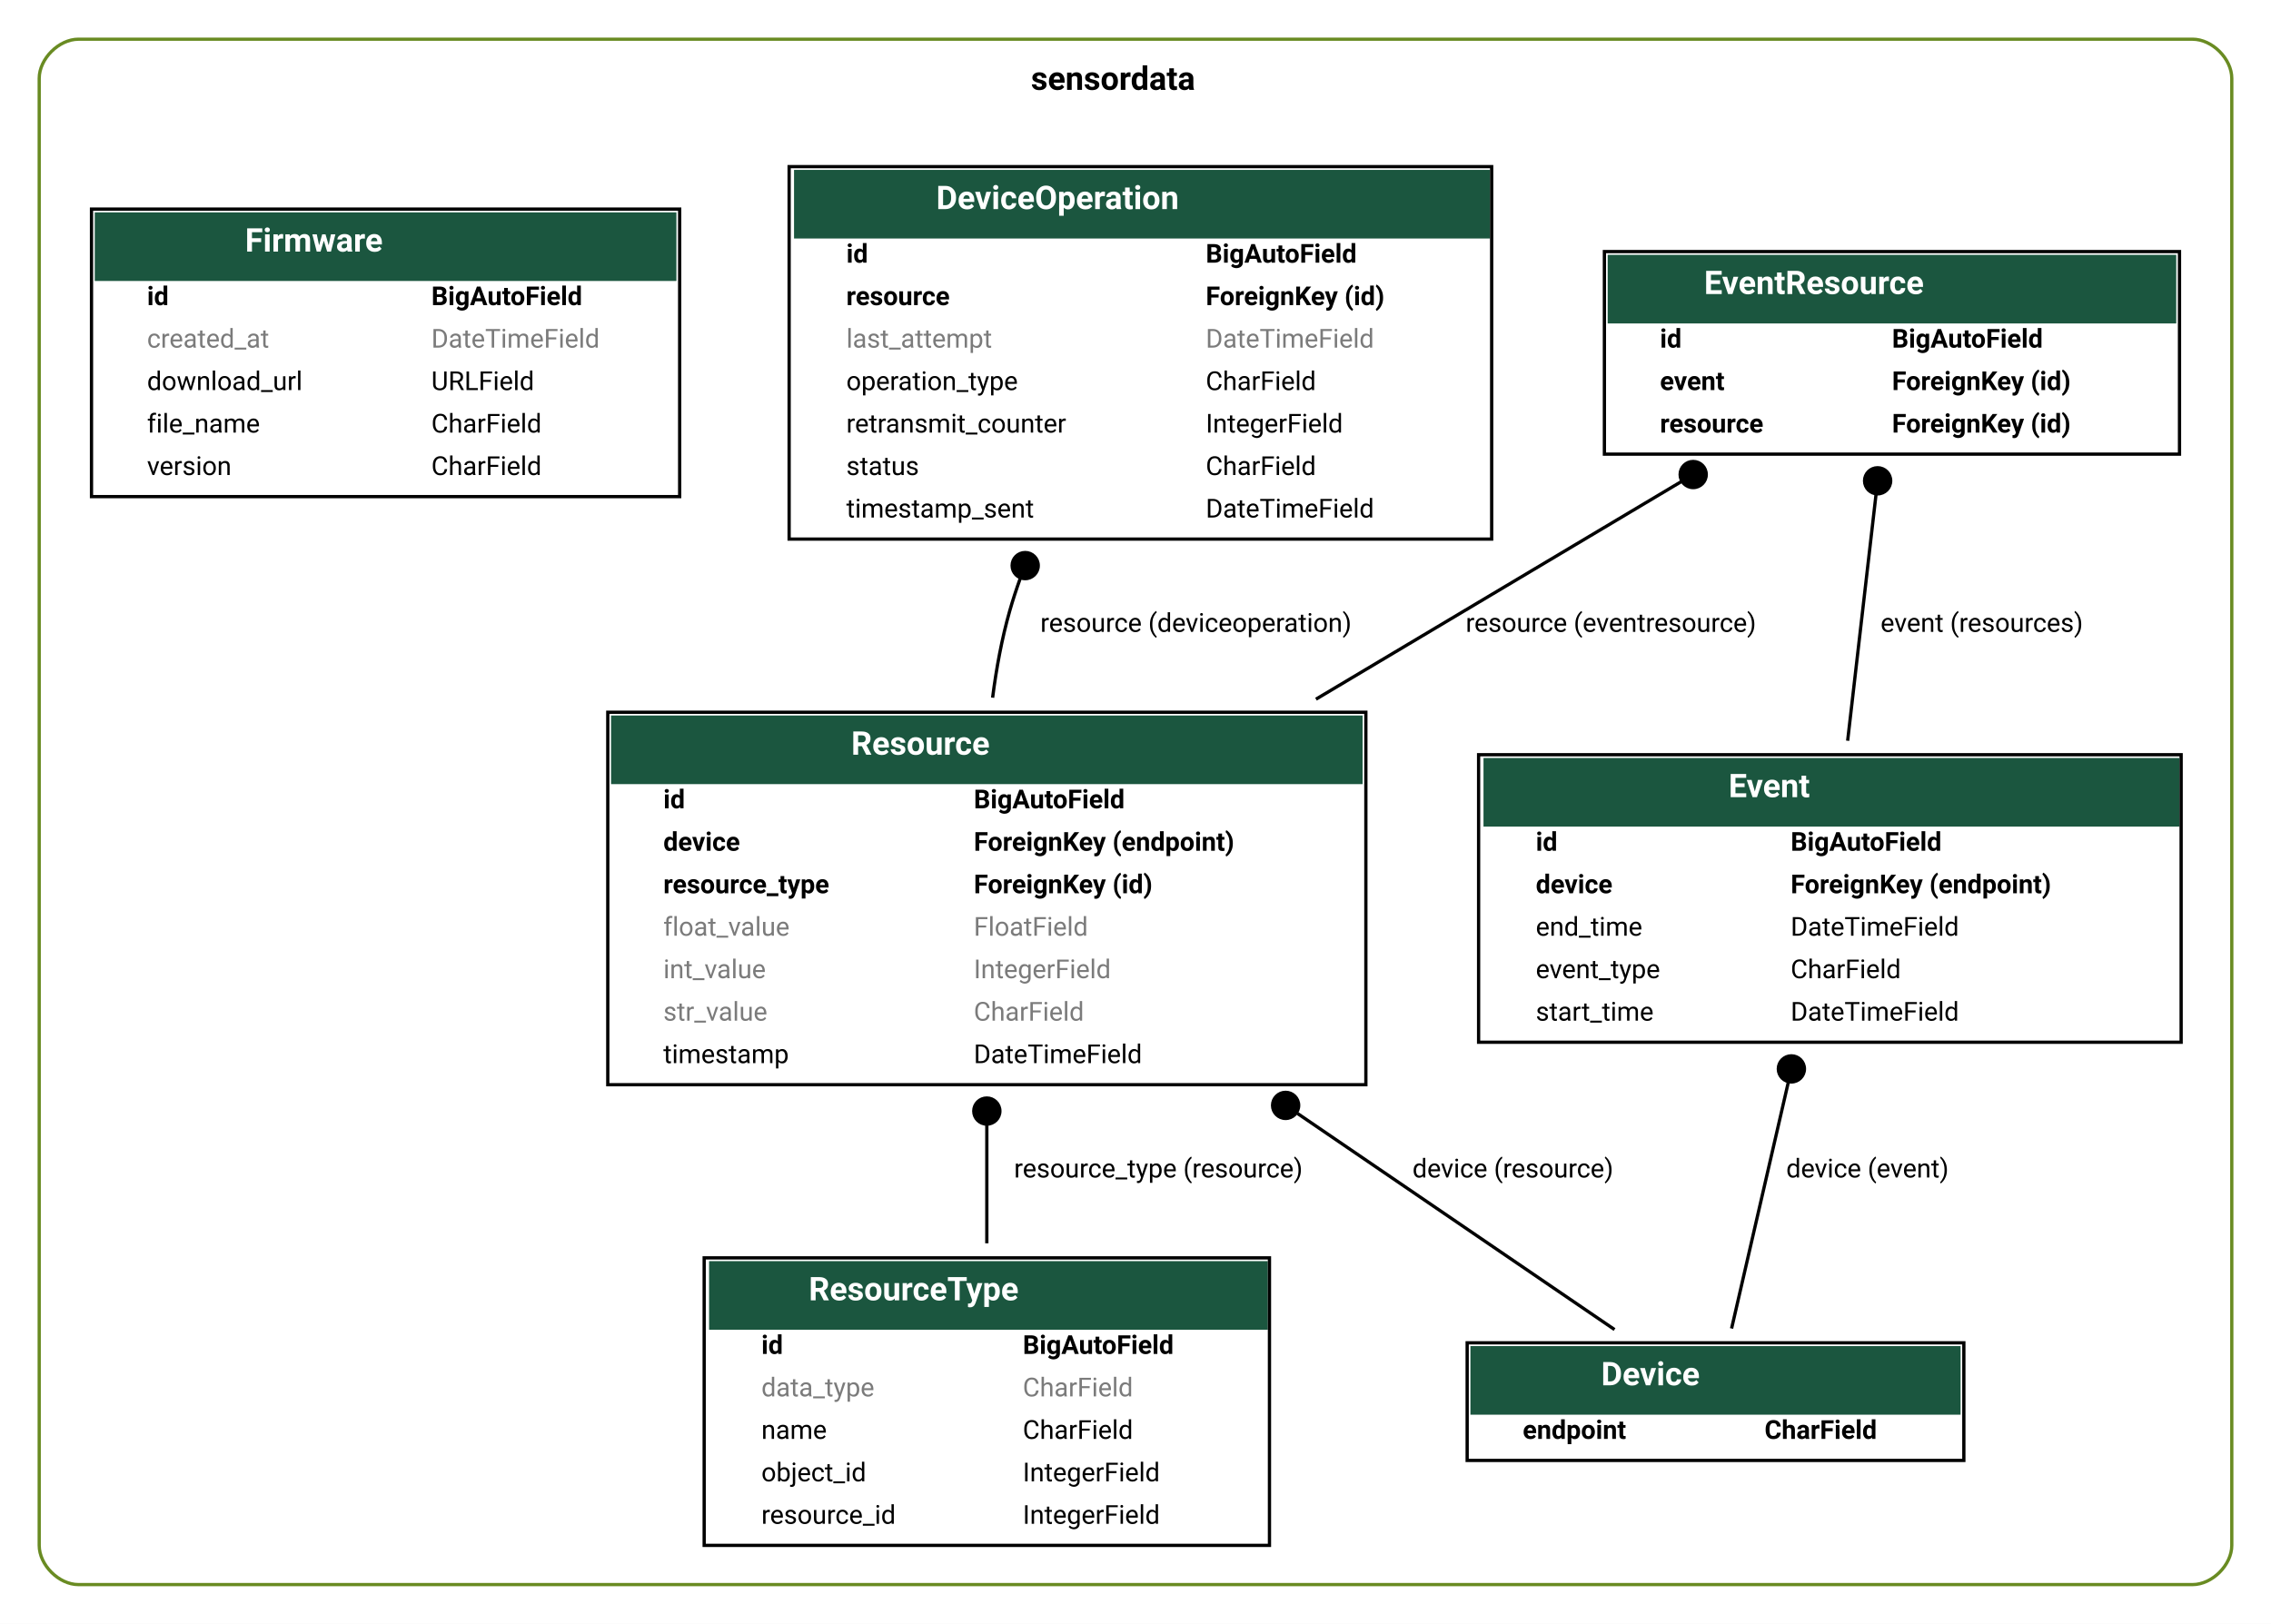
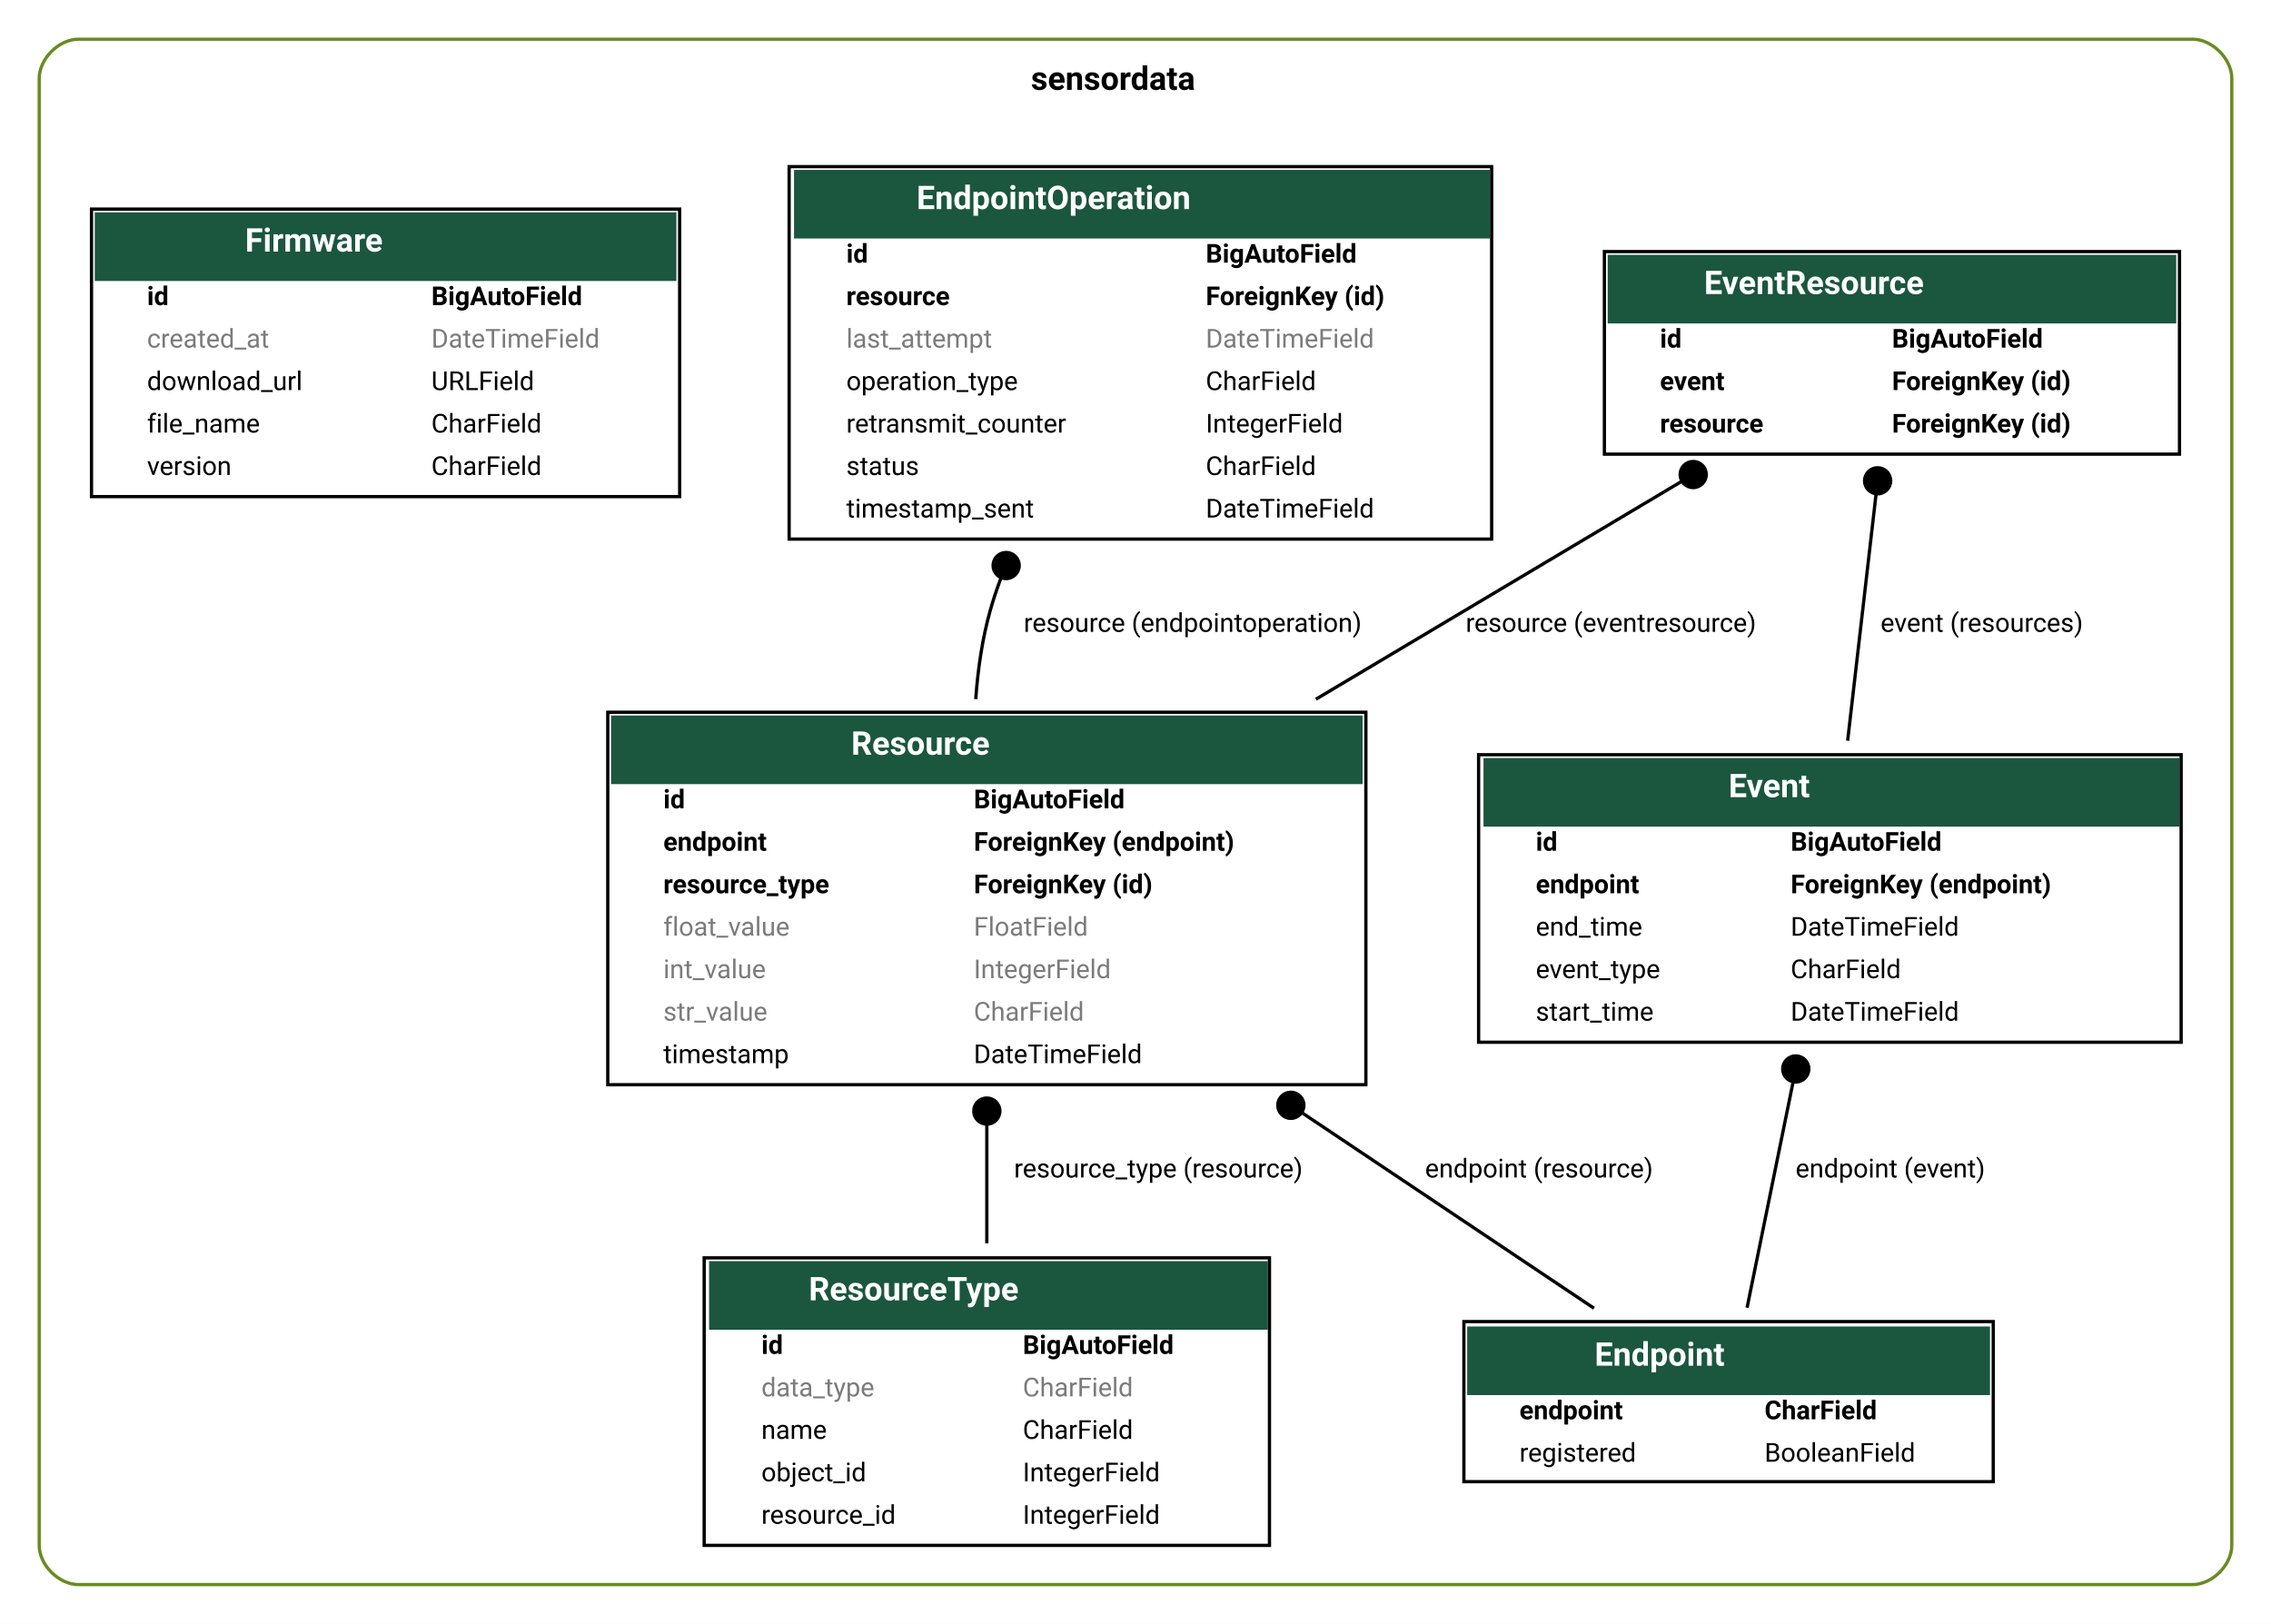
<svg xmlns="http://www.w3.org/2000/svg" width="695pt" height="497pt" viewBox="0.00 0.00 695.00 497.00">
  <g id="graph0" class="graph" transform="scale(1 1) rotate(0) translate(4 493)">
    <polygon fill="white" stroke="transparent" points="-4,4 -4,-493 691,-493 691,4 -4,4" />
    <g id="clust1" class="cluster">
      <path fill="none" stroke="#698b22" d="M20,-8C20,-8 667,-8 667,-8 673,-8 679,-14 679,-20 679,-20 679,-469 679,-469 679,-475 673,-481 667,-481 667,-481 20,-481 20,-481 14,-481 8,-475 8,-469 8,-469 8,-20 8,-20 8,-14 14,-8 20,-8" />
      <text text-anchor="start" x="257.5" y="-465.5" font-family="Roboto" font-size="8.00">          </text>
      <text text-anchor="start" x="280.5" y="-465.5" font-family="Roboto" font-size="10.00">          </text>
      <text text-anchor="start" x="311.5" y="-465.5" font-family="Roboto" font-weight="bold" font-size="10.00">sensordata</text>
      <text text-anchor="start" x="375.5" y="-465.5" font-family="Roboto" font-size="10.00">          </text>
      <text text-anchor="start" x="406.5" y="-465.5" font-family="Roboto" font-size="8.00">          </text>
    </g>
    <g id="node1" class="node">
-       <polygon fill="white" stroke="transparent" points="445,-46 445,-82 597,-82 597,-46 445,-46" />
-       <polygon fill="#1b563f" stroke="transparent" points="446,-60 446,-81 596,-81 596,-60 446,-60" />
-       <text text-anchor="start" x="472" y="-69" font-family="Roboto" font-size="8.00">      </text>
-       <text text-anchor="start" x="486" y="-69" font-family="Roboto" font-weight="bold" font-size="10.00" fill="white">      Device      </text>
-       <text text-anchor="start" x="448" y="-52.6" font-family="Roboto" font-size="8.00">      </text>
-       <text text-anchor="start" x="462" y="-52.6" font-family="Roboto" font-weight="bold" font-size="8.00">endpoint</text>
-       <text text-anchor="start" x="504" y="-52.6" font-family="Roboto" font-size="8.00">      </text>
-       <text text-anchor="start" x="522" y="-52.6" font-family="Roboto" font-size="8.00">      </text>
-       <text text-anchor="start" x="536" y="-52.6" font-family="Roboto" font-weight="bold" font-size="8.00">CharField</text>
-       <text text-anchor="start" x="580" y="-52.6" font-family="Roboto" font-size="8.00">      </text>
-       <polygon fill="none" stroke="black" points="445,-46 445,-82 597,-82 597,-46 445,-46" />
+       <polygon fill="white" stroke="transparent" points="444,-39.5 444,-88.5 606,-88.5 606,-39.5 444,-39.5" />
+       <polygon fill="#1b563f" stroke="transparent" points="445,-66 445,-87 605,-87 605,-66 445,-66" />
+       <text text-anchor="start" x="470" y="-75" font-family="Roboto" font-size="8.00">      </text>
+       <text text-anchor="start" x="484" y="-75" font-family="Roboto" font-weight="bold" font-size="10.00" fill="white">      Endpoint      </text>
+       <text text-anchor="start" x="447" y="-58.6" font-family="Roboto" font-size="8.00">      </text>
+       <text text-anchor="start" x="461" y="-58.6" font-family="Roboto" font-weight="bold" font-size="8.00">endpoint</text>
+       <text text-anchor="start" x="503" y="-58.6" font-family="Roboto" font-size="8.00">      </text>
+       <text text-anchor="start" x="522" y="-58.6" font-family="Roboto" font-size="8.00">      </text>
+       <text text-anchor="start" x="536" y="-58.6" font-family="Roboto" font-weight="bold" font-size="8.00">CharField</text>
+       <text text-anchor="start" x="580" y="-58.6" font-family="Roboto" font-size="8.00">      </text>
+       <text text-anchor="start" x="447" y="-45.6" font-family="Roboto" font-size="8.00">      </text>
+       <text text-anchor="start" x="461" y="-45.6" font-family="Roboto" font-size="8.00">registered</text>
+       <text text-anchor="start" x="504" y="-45.6" font-family="Roboto" font-size="8.00">      </text>
+       <text text-anchor="start" x="522" y="-45.6" font-family="Roboto" font-size="8.00">      </text>
+       <text text-anchor="start" x="536" y="-45.6" font-family="Roboto" font-size="8.00">BooleanField</text>
+       <text text-anchor="start" x="589" y="-45.6" font-family="Roboto" font-size="8.00">      </text>
+       <polygon fill="none" stroke="black" points="444,-39.5 444,-88.5 606,-88.5 606,-39.5 444,-39.5" />
    </g>
    <g id="node2" class="node">
      <polygon fill="white" stroke="transparent" points="211.5,-20 211.5,-108 384.5,-108 384.5,-20 211.5,-20" />
      <polygon fill="#1b563f" stroke="transparent" points="213,-86 213,-107 384,-107 384,-86 213,-86" />
      <text text-anchor="start" x="229.5" y="-95" font-family="Roboto" font-size="8.00">      </text>
      <text text-anchor="start" x="243.5" y="-95" font-family="Roboto" font-weight="bold" font-size="10.00" fill="white">      ResourceType      </text>
      <text text-anchor="start" x="215" y="-78.6" font-family="Roboto" font-size="8.00">      </text>
      <text text-anchor="start" x="229" y="-78.6" font-family="Roboto" font-weight="bold" font-size="8.00">id</text>
      <text text-anchor="start" x="239" y="-78.6" font-family="Roboto" font-size="8.00">      </text>
      <text text-anchor="start" x="295" y="-78.6" font-family="Roboto" font-size="8.00">      </text>
      <text text-anchor="start" x="309" y="-78.6" font-family="Roboto" font-weight="bold" font-size="8.00">BigAutoField</text>
      <text text-anchor="start" x="368" y="-78.6" font-family="Roboto" font-size="8.00">      </text>
      <text text-anchor="start" x="215" y="-65.6" font-family="Roboto" font-size="8.00">      </text>
      <text text-anchor="start" x="229" y="-65.6" font-family="Roboto" font-size="8.00" fill="#7b7b7b">data_type</text>
      <text text-anchor="start" x="270" y="-65.6" font-family="Roboto" font-size="8.00">      </text>
      <text text-anchor="start" x="295" y="-65.6" font-family="Roboto" font-size="8.00">      </text>
      <text text-anchor="start" x="309" y="-65.6" font-family="Roboto" font-size="8.00" fill="#7b7b7b">CharField</text>
      <text text-anchor="start" x="347" y="-65.6" font-family="Roboto" font-size="8.00">      </text>
      <text text-anchor="start" x="215" y="-52.6" font-family="Roboto" font-size="8.00">      </text>
      <text text-anchor="start" x="229" y="-52.6" font-family="Roboto" font-size="8.00">name</text>
      <text text-anchor="start" x="253" y="-52.6" font-family="Roboto" font-size="8.00">      </text>
      <text text-anchor="start" x="295" y="-52.6" font-family="Roboto" font-size="8.00">      </text>
      <text text-anchor="start" x="309" y="-52.6" font-family="Roboto" font-size="8.00">CharField</text>
      <text text-anchor="start" x="347" y="-52.6" font-family="Roboto" font-size="8.00">      </text>
      <text text-anchor="start" x="215" y="-39.6" font-family="Roboto" font-size="8.00">      </text>
      <text text-anchor="start" x="229" y="-39.6" font-family="Roboto" font-size="8.00">object_id</text>
      <text text-anchor="start" x="266" y="-39.6" font-family="Roboto" font-size="8.00">      </text>
      <text text-anchor="start" x="295" y="-39.6" font-family="Roboto" font-size="8.00">      </text>
      <text text-anchor="start" x="309" y="-39.6" font-family="Roboto" font-size="8.00">IntegerField</text>
      <text text-anchor="start" x="358" y="-39.6" font-family="Roboto" font-size="8.00">      </text>
      <text text-anchor="start" x="215" y="-26.6" font-family="Roboto" font-size="8.00">      </text>
      <text text-anchor="start" x="229" y="-26.6" font-family="Roboto" font-size="8.00">resource_id</text>
      <text text-anchor="start" x="277" y="-26.6" font-family="Roboto" font-size="8.00">      </text>
      <text text-anchor="start" x="295" y="-26.6" font-family="Roboto" font-size="8.00">      </text>
      <text text-anchor="start" x="309" y="-26.6" font-family="Roboto" font-size="8.00">IntegerField</text>
      <text text-anchor="start" x="358" y="-26.6" font-family="Roboto" font-size="8.00">      </text>
      <polygon fill="none" stroke="black" points="211.5,-20 211.5,-108 384.5,-108 384.5,-20 211.5,-20" />
    </g>
    <g id="node3" class="node">
      <polygon fill="white" stroke="transparent" points="182,-161 182,-275 414,-275 414,-161 182,-161" />
      <polygon fill="#1b563f" stroke="transparent" points="183,-253 183,-274 413,-274 413,-253 183,-253" />
      <text text-anchor="start" x="242.5" y="-262" font-family="Roboto" font-size="8.00">      </text>
      <text text-anchor="start" x="256.5" y="-262" font-family="Roboto" font-weight="bold" font-size="10.00" fill="white">      Resource      </text>
      <text text-anchor="start" x="185" y="-245.6" font-family="Roboto" font-size="8.00">      </text>
      <text text-anchor="start" x="199" y="-245.6" font-family="Roboto" font-weight="bold" font-size="8.00">id</text>
      <text text-anchor="start" x="209" y="-245.6" font-family="Roboto" font-size="8.00">      </text>
      <text text-anchor="start" x="280" y="-245.6" font-family="Roboto" font-size="8.00">      </text>
      <text text-anchor="start" x="294" y="-245.6" font-family="Roboto" font-weight="bold" font-size="8.00">BigAutoField</text>
      <text text-anchor="start" x="353" y="-245.6" font-family="Roboto" font-size="8.00">      </text>
      <text text-anchor="start" x="185" y="-232.6" font-family="Roboto" font-size="8.00">      </text>
-       <text text-anchor="start" x="199" y="-232.6" font-family="Roboto" font-weight="bold" font-size="8.00">device</text>
-       <text text-anchor="start" x="229" y="-232.6" font-family="Roboto" font-size="8.00">      </text>
+       <text text-anchor="start" x="199" y="-232.6" font-family="Roboto" font-weight="bold" font-size="8.00">endpoint</text>
+       <text text-anchor="start" x="241" y="-232.6" font-family="Roboto" font-size="8.00">      </text>
      <text text-anchor="start" x="280" y="-232.6" font-family="Roboto" font-size="8.00">      </text>
      <text text-anchor="start" x="294" y="-232.6" font-family="Roboto" font-weight="bold" font-size="8.00">ForeignKey (endpoint)</text>
      <text text-anchor="start" x="397" y="-232.6" font-family="Roboto" font-size="8.00">      </text>
      <text text-anchor="start" x="185" y="-219.6" font-family="Roboto" font-size="8.00">      </text>
      <text text-anchor="start" x="199" y="-219.6" font-family="Roboto" font-weight="bold" font-size="8.00">resource_type</text>
      <text text-anchor="start" x="262" y="-219.6" font-family="Roboto" font-size="8.00">      </text>
      <text text-anchor="start" x="280" y="-219.6" font-family="Roboto" font-size="8.00">      </text>
      <text text-anchor="start" x="294" y="-219.6" font-family="Roboto" font-weight="bold" font-size="8.00">ForeignKey (id)</text>
      <text text-anchor="start" x="365" y="-219.6" font-family="Roboto" font-size="8.00">      </text>
      <text text-anchor="start" x="185" y="-206.6" font-family="Roboto" font-size="8.00">      </text>
      <text text-anchor="start" x="199" y="-206.6" font-family="Roboto" font-size="8.00" fill="#7b7b7b">float_value</text>
      <text text-anchor="start" x="245" y="-206.6" font-family="Roboto" font-size="8.00">      </text>
      <text text-anchor="start" x="280" y="-206.6" font-family="Roboto" font-size="8.00">      </text>
      <text text-anchor="start" x="294" y="-206.6" font-family="Roboto" font-size="8.00" fill="#7b7b7b">FloatField</text>
      <text text-anchor="start" x="334" y="-206.6" font-family="Roboto" font-size="8.00">      </text>
      <text text-anchor="start" x="185" y="-193.6" font-family="Roboto" font-size="8.00">      </text>
      <text text-anchor="start" x="199" y="-193.6" font-family="Roboto" font-size="8.00" fill="#7b7b7b">int_value</text>
      <text text-anchor="start" x="236" y="-193.6" font-family="Roboto" font-size="8.00">      </text>
      <text text-anchor="start" x="280" y="-193.6" font-family="Roboto" font-size="8.00">      </text>
      <text text-anchor="start" x="294" y="-193.6" font-family="Roboto" font-size="8.00" fill="#7b7b7b">IntegerField</text>
      <text text-anchor="start" x="343" y="-193.6" font-family="Roboto" font-size="8.00">      </text>
      <text text-anchor="start" x="185" y="-180.6" font-family="Roboto" font-size="8.00">      </text>
      <text text-anchor="start" x="199" y="-180.6" font-family="Roboto" font-size="8.00" fill="#7b7b7b">str_value</text>
      <text text-anchor="start" x="236" y="-180.6" font-family="Roboto" font-size="8.00">      </text>
      <text text-anchor="start" x="280" y="-180.6" font-family="Roboto" font-size="8.00">      </text>
      <text text-anchor="start" x="294" y="-180.6" font-family="Roboto" font-size="8.00" fill="#7b7b7b">CharField</text>
      <text text-anchor="start" x="332" y="-180.6" font-family="Roboto" font-size="8.00">      </text>
      <text text-anchor="start" x="185" y="-167.6" font-family="Roboto" font-size="8.00">      </text>
      <text text-anchor="start" x="199" y="-167.6" font-family="Roboto" font-size="8.00">timestamp</text>
      <text text-anchor="start" x="243" y="-167.6" font-family="Roboto" font-size="8.00">      </text>
      <text text-anchor="start" x="280" y="-167.6" font-family="Roboto" font-size="8.00">      </text>
      <text text-anchor="start" x="294" y="-167.6" font-family="Roboto" font-size="8.00">DateTimeField</text>
      <text text-anchor="start" x="352" y="-167.6" font-family="Roboto" font-size="8.00">      </text>
      <polygon fill="none" stroke="black" points="182,-161 182,-275 414,-275 414,-161 182,-161" />
    </g>
    <g id="edge1" class="edge">
-       <path fill="none" stroke="black" d="M393.07,-152.2C427.89,-128.47 464.9,-103.24 490.1,-86.06" />
-       <ellipse fill="black" stroke="black" cx="389.44" cy="-154.67" rx="4" ry="4" />
-       <text text-anchor="middle" x="459" y="-132.6" font-family="Roboto" font-size="8.00"> device (resource)</text>
+       <path fill="none" stroke="black" d="M394.37,-152.47C425.68,-131.51 458.77,-109.35 483.81,-92.58" />
+       <ellipse fill="black" stroke="black" cx="391.04" cy="-154.7" rx="4" ry="4" />
+       <text text-anchor="middle" x="467" y="-132.6" font-family="Roboto" font-size="8.00"> endpoint (resource)</text>
    </g>
    <g id="edge2" class="edge">
      <path fill="none" stroke="black" d="M298,-148.9C298,-136.59 298,-124.01 298,-112.46" />
      <ellipse fill="black" stroke="black" cx="298" cy="-152.93" rx="4" ry="4" />
      <text text-anchor="middle" x="350.5" y="-132.6" font-family="Roboto" font-size="8.00"> resource_type (resource)</text>
    </g>
    <g id="node4" class="node">
      <polygon fill="white" stroke="transparent" points="448.5,-174 448.5,-262 663.5,-262 663.5,-174 448.5,-174" />
      <polygon fill="#1b563f" stroke="transparent" points="450,-240 450,-261 663,-261 663,-240 450,-240" />
      <text text-anchor="start" x="511" y="-249" font-family="Roboto" font-size="8.00">      </text>
      <text text-anchor="start" x="525" y="-249" font-family="Roboto" font-weight="bold" font-size="10.00" fill="white">      Event      </text>
      <text text-anchor="start" x="452" y="-232.6" font-family="Roboto" font-size="8.00">      </text>
      <text text-anchor="start" x="466" y="-232.6" font-family="Roboto" font-weight="bold" font-size="8.00">id</text>
      <text text-anchor="start" x="476" y="-232.6" font-family="Roboto" font-size="8.00">      </text>
      <text text-anchor="start" x="530" y="-232.6" font-family="Roboto" font-size="8.00">      </text>
      <text text-anchor="start" x="544" y="-232.6" font-family="Roboto" font-weight="bold" font-size="8.00">BigAutoField</text>
      <text text-anchor="start" x="603" y="-232.6" font-family="Roboto" font-size="8.00">      </text>
      <text text-anchor="start" x="452" y="-219.6" font-family="Roboto" font-size="8.00">      </text>
-       <text text-anchor="start" x="466" y="-219.6" font-family="Roboto" font-weight="bold" font-size="8.00">device</text>
-       <text text-anchor="start" x="496" y="-219.6" font-family="Roboto" font-size="8.00">      </text>
+       <text text-anchor="start" x="466" y="-219.6" font-family="Roboto" font-weight="bold" font-size="8.00">endpoint</text>
+       <text text-anchor="start" x="508" y="-219.6" font-family="Roboto" font-size="8.00">      </text>
      <text text-anchor="start" x="530" y="-219.6" font-family="Roboto" font-size="8.00">      </text>
      <text text-anchor="start" x="544" y="-219.6" font-family="Roboto" font-weight="bold" font-size="8.00">ForeignKey (endpoint)</text>
      <text text-anchor="start" x="647" y="-219.6" font-family="Roboto" font-size="8.00">      </text>
      <text text-anchor="start" x="452" y="-206.6" font-family="Roboto" font-size="8.00">      </text>
      <text text-anchor="start" x="466" y="-206.6" font-family="Roboto" font-size="8.00">end_time</text>
      <text text-anchor="start" x="504" y="-206.6" font-family="Roboto" font-size="8.00">      </text>
      <text text-anchor="start" x="530" y="-206.6" font-family="Roboto" font-size="8.00">      </text>
      <text text-anchor="start" x="544" y="-206.6" font-family="Roboto" font-size="8.00">DateTimeField</text>
      <text text-anchor="start" x="602" y="-206.6" font-family="Roboto" font-size="8.00">      </text>
      <text text-anchor="start" x="452" y="-193.6" font-family="Roboto" font-size="8.00">      </text>
      <text text-anchor="start" x="466" y="-193.6" font-family="Roboto" font-size="8.00">event_type</text>
      <text text-anchor="start" x="512" y="-193.6" font-family="Roboto" font-size="8.00">      </text>
      <text text-anchor="start" x="530" y="-193.6" font-family="Roboto" font-size="8.00">      </text>
      <text text-anchor="start" x="544" y="-193.6" font-family="Roboto" font-size="8.00">CharField</text>
      <text text-anchor="start" x="582" y="-193.6" font-family="Roboto" font-size="8.00">      </text>
      <text text-anchor="start" x="452" y="-180.6" font-family="Roboto" font-size="8.00">      </text>
      <text text-anchor="start" x="466" y="-180.6" font-family="Roboto" font-size="8.00">start_time</text>
      <text text-anchor="start" x="507" y="-180.6" font-family="Roboto" font-size="8.00">      </text>
      <text text-anchor="start" x="530" y="-180.6" font-family="Roboto" font-size="8.00">      </text>
      <text text-anchor="start" x="544" y="-180.6" font-family="Roboto" font-size="8.00">DateTimeField</text>
      <text text-anchor="start" x="602" y="-180.6" font-family="Roboto" font-size="8.00">      </text>
      <polygon fill="none" stroke="black" points="448.5,-174 448.5,-262 663.5,-262 663.5,-174 448.5,-174" />
    </g>
    <g id="edge3" class="edge">
-       <path fill="none" stroke="black" d="M543.28,-161.75C537.26,-135.6 530.42,-105.89 525.92,-86.38" />
-       <ellipse fill="black" stroke="black" cx="544.22" cy="-165.84" rx="4" ry="4" />
-       <text text-anchor="middle" x="567.5" y="-132.6" font-family="Roboto" font-size="8.00"> device (event)</text>
+       <path fill="none" stroke="black" d="M544.76,-161.9C539.97,-138.41 534.59,-112.04 530.66,-92.74" />
+       <ellipse fill="black" stroke="black" cx="545.56" cy="-165.82" rx="4" ry="4" />
+       <text text-anchor="middle" x="574.5" y="-132.6" font-family="Roboto" font-size="8.00"> endpoint (event)</text>
    </g>
    <g id="node5" class="node">
      <polygon fill="white" stroke="transparent" points="487,-354 487,-416 663,-416 663,-354 487,-354" />
      <polygon fill="#1b563f" stroke="transparent" points="488,-394 488,-415 662,-415 662,-394 488,-394" />
      <text text-anchor="start" x="503.5" y="-403" font-family="Roboto" font-size="8.00">      </text>
      <text text-anchor="start" x="517.5" y="-403" font-family="Roboto" font-weight="bold" font-size="10.00" fill="white">      EventResource      </text>
      <text text-anchor="start" x="490" y="-386.6" font-family="Roboto" font-size="8.00">      </text>
      <text text-anchor="start" x="504" y="-386.6" font-family="Roboto" font-weight="bold" font-size="8.00">id</text>
      <text text-anchor="start" x="514" y="-386.6" font-family="Roboto" font-size="8.00">      </text>
      <text text-anchor="start" x="561" y="-386.6" font-family="Roboto" font-size="8.00">      </text>
      <text text-anchor="start" x="575" y="-386.6" font-family="Roboto" font-weight="bold" font-size="8.00">BigAutoField</text>
      <text text-anchor="start" x="634" y="-386.6" font-family="Roboto" font-size="8.00">      </text>
      <text text-anchor="start" x="490" y="-373.6" font-family="Roboto" font-size="8.00">      </text>
      <text text-anchor="start" x="504" y="-373.6" font-family="Roboto" font-weight="bold" font-size="8.00">event</text>
      <text text-anchor="start" x="530" y="-373.6" font-family="Roboto" font-size="8.00">      </text>
      <text text-anchor="start" x="561" y="-373.6" font-family="Roboto" font-size="8.00">      </text>
      <text text-anchor="start" x="575" y="-373.6" font-family="Roboto" font-weight="bold" font-size="8.00">ForeignKey (id)</text>
      <text text-anchor="start" x="646" y="-373.6" font-family="Roboto" font-size="8.00">      </text>
      <text text-anchor="start" x="490" y="-360.6" font-family="Roboto" font-size="8.00">      </text>
      <text text-anchor="start" x="504" y="-360.6" font-family="Roboto" font-weight="bold" font-size="8.00">resource</text>
      <text text-anchor="start" x="543" y="-360.6" font-family="Roboto" font-size="8.00">      </text>
      <text text-anchor="start" x="561" y="-360.6" font-family="Roboto" font-size="8.00">      </text>
      <text text-anchor="start" x="575" y="-360.6" font-family="Roboto" font-weight="bold" font-size="8.00">ForeignKey (id)</text>
      <text text-anchor="start" x="646" y="-360.6" font-family="Roboto" font-size="8.00">      </text>
      <polygon fill="none" stroke="black" points="487,-354 487,-416 663,-416 663,-354 487,-354" />
    </g>
    <g id="edge5" class="edge">
      <path fill="none" stroke="black" d="M510.64,-345.66C477.4,-325.86 436.08,-301.25 398.73,-279" />
      <ellipse fill="black" stroke="black" cx="514.17" cy="-347.76" rx="4" ry="4" />
      <text text-anchor="middle" x="489" y="-299.6" font-family="Roboto" font-size="8.00"> resource (eventresource)</text>
    </g>
    <g id="edge4" class="edge">
      <path fill="none" stroke="black" d="M570.12,-341.6C567.47,-318.57 564.18,-290.03 561.44,-266.28" />
      <ellipse fill="black" stroke="black" cx="570.61" cy="-345.84" rx="4" ry="4" />
      <text text-anchor="middle" x="602.5" y="-299.6" font-family="Roboto" font-size="8.00"> event (resources)</text>
    </g>
    <g id="node6" class="node">
      <polygon fill="white" stroke="transparent" points="237.5,-328 237.5,-442 452.5,-442 452.5,-328 237.5,-328" />
      <polygon fill="#1b563f" stroke="transparent" points="239,-420 239,-441 452,-441 452,-420 239,-420" />
-       <text text-anchor="start" x="268.5" y="-429" font-family="Roboto" font-size="8.00">      </text>
-       <text text-anchor="start" x="282.5" y="-429" font-family="Roboto" font-weight="bold" font-size="10.00" fill="white">      DeviceOperation      </text>
+       <text text-anchor="start" x="262.5" y="-429" font-family="Roboto" font-size="8.00">      </text>
+       <text text-anchor="start" x="276.5" y="-429" font-family="Roboto" font-weight="bold" font-size="10.00" fill="white">      EndpointOperation      </text>
      <text text-anchor="start" x="241" y="-412.6" font-family="Roboto" font-size="8.00">      </text>
      <text text-anchor="start" x="255" y="-412.6" font-family="Roboto" font-weight="bold" font-size="8.00">id</text>
      <text text-anchor="start" x="265" y="-412.6" font-family="Roboto" font-size="8.00">      </text>
      <text text-anchor="start" x="351" y="-412.6" font-family="Roboto" font-size="8.00">      </text>
      <text text-anchor="start" x="365" y="-412.6" font-family="Roboto" font-weight="bold" font-size="8.00">BigAutoField</text>
      <text text-anchor="start" x="424" y="-412.6" font-family="Roboto" font-size="8.00">      </text>
      <text text-anchor="start" x="241" y="-399.6" font-family="Roboto" font-size="8.00">      </text>
      <text text-anchor="start" x="255" y="-399.6" font-family="Roboto" font-weight="bold" font-size="8.00">resource</text>
      <text text-anchor="start" x="294" y="-399.6" font-family="Roboto" font-size="8.00">      </text>
      <text text-anchor="start" x="351" y="-399.6" font-family="Roboto" font-size="8.00">      </text>
      <text text-anchor="start" x="365" y="-399.6" font-family="Roboto" font-weight="bold" font-size="8.00">ForeignKey (id)</text>
      <text text-anchor="start" x="436" y="-399.6" font-family="Roboto" font-size="8.00">      </text>
      <text text-anchor="start" x="241" y="-386.6" font-family="Roboto" font-size="8.00">      </text>
      <text text-anchor="start" x="255" y="-386.6" font-family="Roboto" font-size="8.00" fill="#7b7b7b">last_attempt</text>
      <text text-anchor="start" x="307" y="-386.6" font-family="Roboto" font-size="8.00">      </text>
      <text text-anchor="start" x="351" y="-386.6" font-family="Roboto" font-size="8.00">      </text>
      <text text-anchor="start" x="365" y="-386.6" font-family="Roboto" font-size="8.00" fill="#7b7b7b">DateTimeField</text>
      <text text-anchor="start" x="423" y="-386.6" font-family="Roboto" font-size="8.00">      </text>
      <text text-anchor="start" x="241" y="-373.6" font-family="Roboto" font-size="8.00">      </text>
      <text text-anchor="start" x="255" y="-373.6" font-family="Roboto" font-size="8.00">operation_type</text>
      <text text-anchor="start" x="317" y="-373.6" font-family="Roboto" font-size="8.00">      </text>
      <text text-anchor="start" x="351" y="-373.6" font-family="Roboto" font-size="8.00">      </text>
      <text text-anchor="start" x="365" y="-373.6" font-family="Roboto" font-size="8.00">CharField</text>
      <text text-anchor="start" x="403" y="-373.6" font-family="Roboto" font-size="8.00">      </text>
      <text text-anchor="start" x="241" y="-360.6" font-family="Roboto" font-size="8.00">      </text>
      <text text-anchor="start" x="255" y="-360.6" font-family="Roboto" font-size="8.00">retransmit_counter</text>
      <text text-anchor="start" x="333" y="-360.6" font-family="Roboto" font-size="8.00">      </text>
      <text text-anchor="start" x="351" y="-360.6" font-family="Roboto" font-size="8.00">      </text>
      <text text-anchor="start" x="365" y="-360.6" font-family="Roboto" font-size="8.00">IntegerField</text>
      <text text-anchor="start" x="414" y="-360.6" font-family="Roboto" font-size="8.00">      </text>
      <text text-anchor="start" x="241" y="-347.6" font-family="Roboto" font-size="8.00">      </text>
      <text text-anchor="start" x="255" y="-347.6" font-family="Roboto" font-size="8.00">status</text>
      <text text-anchor="start" x="281" y="-347.6" font-family="Roboto" font-size="8.00">      </text>
      <text text-anchor="start" x="351" y="-347.6" font-family="Roboto" font-size="8.00">      </text>
      <text text-anchor="start" x="365" y="-347.6" font-family="Roboto" font-size="8.00">CharField</text>
      <text text-anchor="start" x="403" y="-347.6" font-family="Roboto" font-size="8.00">      </text>
      <text text-anchor="start" x="241" y="-334.6" font-family="Roboto" font-size="8.00">      </text>
      <text text-anchor="start" x="255" y="-334.6" font-family="Roboto" font-size="8.00">timestamp_sent</text>
      <text text-anchor="start" x="321" y="-334.6" font-family="Roboto" font-size="8.00">      </text>
      <text text-anchor="start" x="351" y="-334.6" font-family="Roboto" font-size="8.00">      </text>
      <text text-anchor="start" x="365" y="-334.6" font-family="Roboto" font-size="8.00">DateTimeField</text>
      <text text-anchor="start" x="423" y="-334.6" font-family="Roboto" font-size="8.00">      </text>
      <polygon fill="none" stroke="black" points="237.5,-328 237.5,-442 452.5,-442 452.5,-328 237.5,-328" />
    </g>
    <g id="edge6" class="edge">
-       <path fill="none" stroke="black" d="M308.21,-315.92C307.02,-312.61 305.94,-309.29 305,-306 302.6,-297.55 300.92,-288.46 299.77,-279.46" />
-       <ellipse fill="black" stroke="black" cx="309.74" cy="-319.89" rx="4" ry="4" />
-       <text text-anchor="middle" x="362" y="-299.6" font-family="Roboto" font-size="8.00"> resource (deviceoperation)</text>
+       <path fill="none" stroke="black" d="M302.28,-315.95C301.03,-312.65 299.93,-309.32 299,-306 296.6,-297.42 295.26,-288.17 294.61,-279.02" />
+       <ellipse fill="black" stroke="black" cx="303.91" cy="-319.91" rx="4" ry="4" />
+       <text text-anchor="middle" x="361" y="-299.6" font-family="Roboto" font-size="8.00"> resource (endpointoperation)</text>
    </g>
    <g id="node7" class="node">
      <polygon fill="white" stroke="transparent" points="24,-341 24,-429 204,-429 204,-341 24,-341" />
      <polygon fill="#1b563f" stroke="transparent" points="25,-407 25,-428 203,-428 203,-407 25,-407" />
      <text text-anchor="start" x="57" y="-416" font-family="Roboto" font-size="8.00">      </text>
      <text text-anchor="start" x="71" y="-416" font-family="Roboto" font-weight="bold" font-size="10.00" fill="white">      Firmware      </text>
      <text text-anchor="start" x="27" y="-399.6" font-family="Roboto" font-size="8.00">      </text>
      <text text-anchor="start" x="41" y="-399.6" font-family="Roboto" font-weight="bold" font-size="8.00">id</text>
      <text text-anchor="start" x="51" y="-399.6" font-family="Roboto" font-size="8.00">      </text>
      <text text-anchor="start" x="114" y="-399.6" font-family="Roboto" font-size="8.00">      </text>
      <text text-anchor="start" x="128" y="-399.6" font-family="Roboto" font-weight="bold" font-size="8.00">BigAutoField</text>
      <text text-anchor="start" x="187" y="-399.6" font-family="Roboto" font-size="8.00">      </text>
      <text text-anchor="start" x="27" y="-386.6" font-family="Roboto" font-size="8.00">      </text>
      <text text-anchor="start" x="41" y="-386.6" font-family="Roboto" font-size="8.00" fill="#7b7b7b">created_at</text>
      <text text-anchor="start" x="85" y="-386.6" font-family="Roboto" font-size="8.00">      </text>
      <text text-anchor="start" x="114" y="-386.6" font-family="Roboto" font-size="8.00">      </text>
      <text text-anchor="start" x="128" y="-386.6" font-family="Roboto" font-size="8.00" fill="#7b7b7b">DateTimeField</text>
      <text text-anchor="start" x="186" y="-386.6" font-family="Roboto" font-size="8.00">      </text>
      <text text-anchor="start" x="27" y="-373.6" font-family="Roboto" font-size="8.00">      </text>
      <text text-anchor="start" x="41" y="-373.6" font-family="Roboto" font-size="8.00">download_url</text>
      <text text-anchor="start" x="96" y="-373.6" font-family="Roboto" font-size="8.00">      </text>
      <text text-anchor="start" x="114" y="-373.6" font-family="Roboto" font-size="8.00">      </text>
      <text text-anchor="start" x="128" y="-373.6" font-family="Roboto" font-size="8.00">URLField</text>
      <text text-anchor="start" x="163" y="-373.6" font-family="Roboto" font-size="8.00">      </text>
      <text text-anchor="start" x="27" y="-360.6" font-family="Roboto" font-size="8.00">      </text>
      <text text-anchor="start" x="41" y="-360.6" font-family="Roboto" font-size="8.00">file_name</text>
      <text text-anchor="start" x="81" y="-360.6" font-family="Roboto" font-size="8.00">      </text>
      <text text-anchor="start" x="114" y="-360.6" font-family="Roboto" font-size="8.00">      </text>
      <text text-anchor="start" x="128" y="-360.6" font-family="Roboto" font-size="8.00">CharField</text>
      <text text-anchor="start" x="166" y="-360.6" font-family="Roboto" font-size="8.00">      </text>
      <text text-anchor="start" x="27" y="-347.6" font-family="Roboto" font-size="8.00">      </text>
      <text text-anchor="start" x="41" y="-347.6" font-family="Roboto" font-size="8.00">version</text>
      <text text-anchor="start" x="72" y="-347.6" font-family="Roboto" font-size="8.00">      </text>
      <text text-anchor="start" x="114" y="-347.6" font-family="Roboto" font-size="8.00">      </text>
      <text text-anchor="start" x="128" y="-347.6" font-family="Roboto" font-size="8.00">CharField</text>
      <text text-anchor="start" x="166" y="-347.6" font-family="Roboto" font-size="8.00">      </text>
      <polygon fill="none" stroke="black" points="24,-341 24,-429 204,-429 204,-341 24,-341" />
    </g>
  </g>
</svg>
